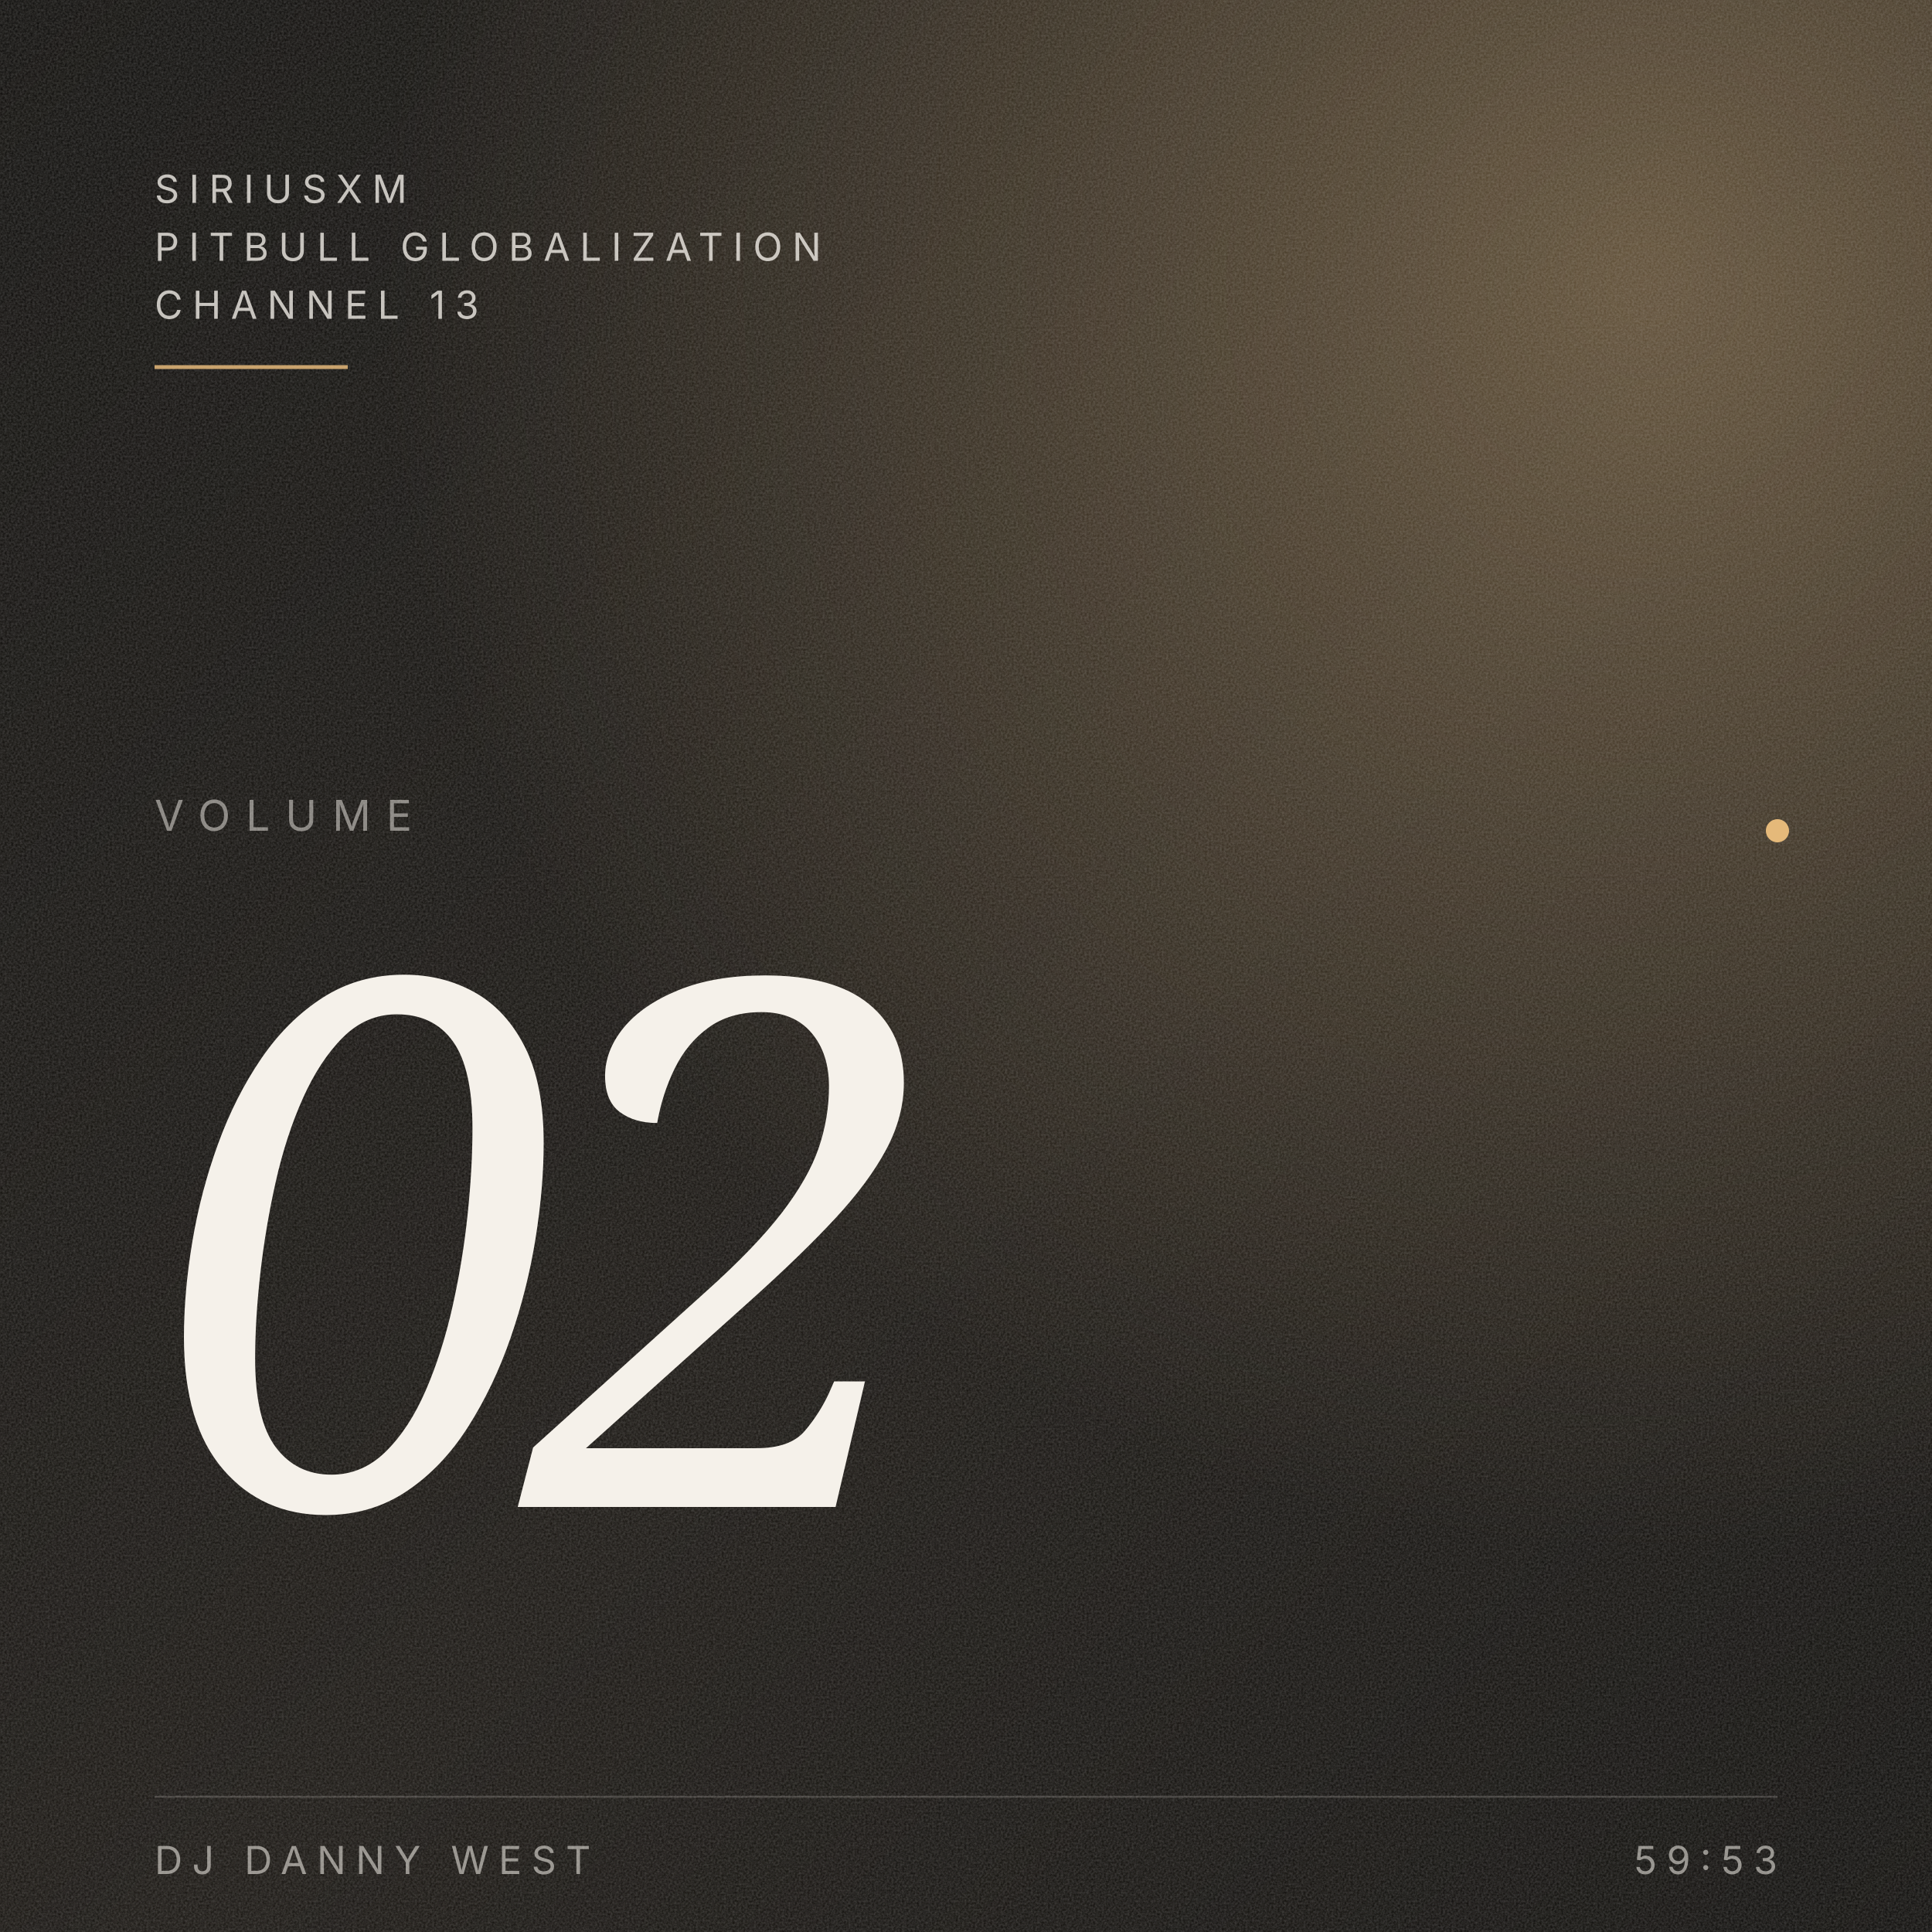
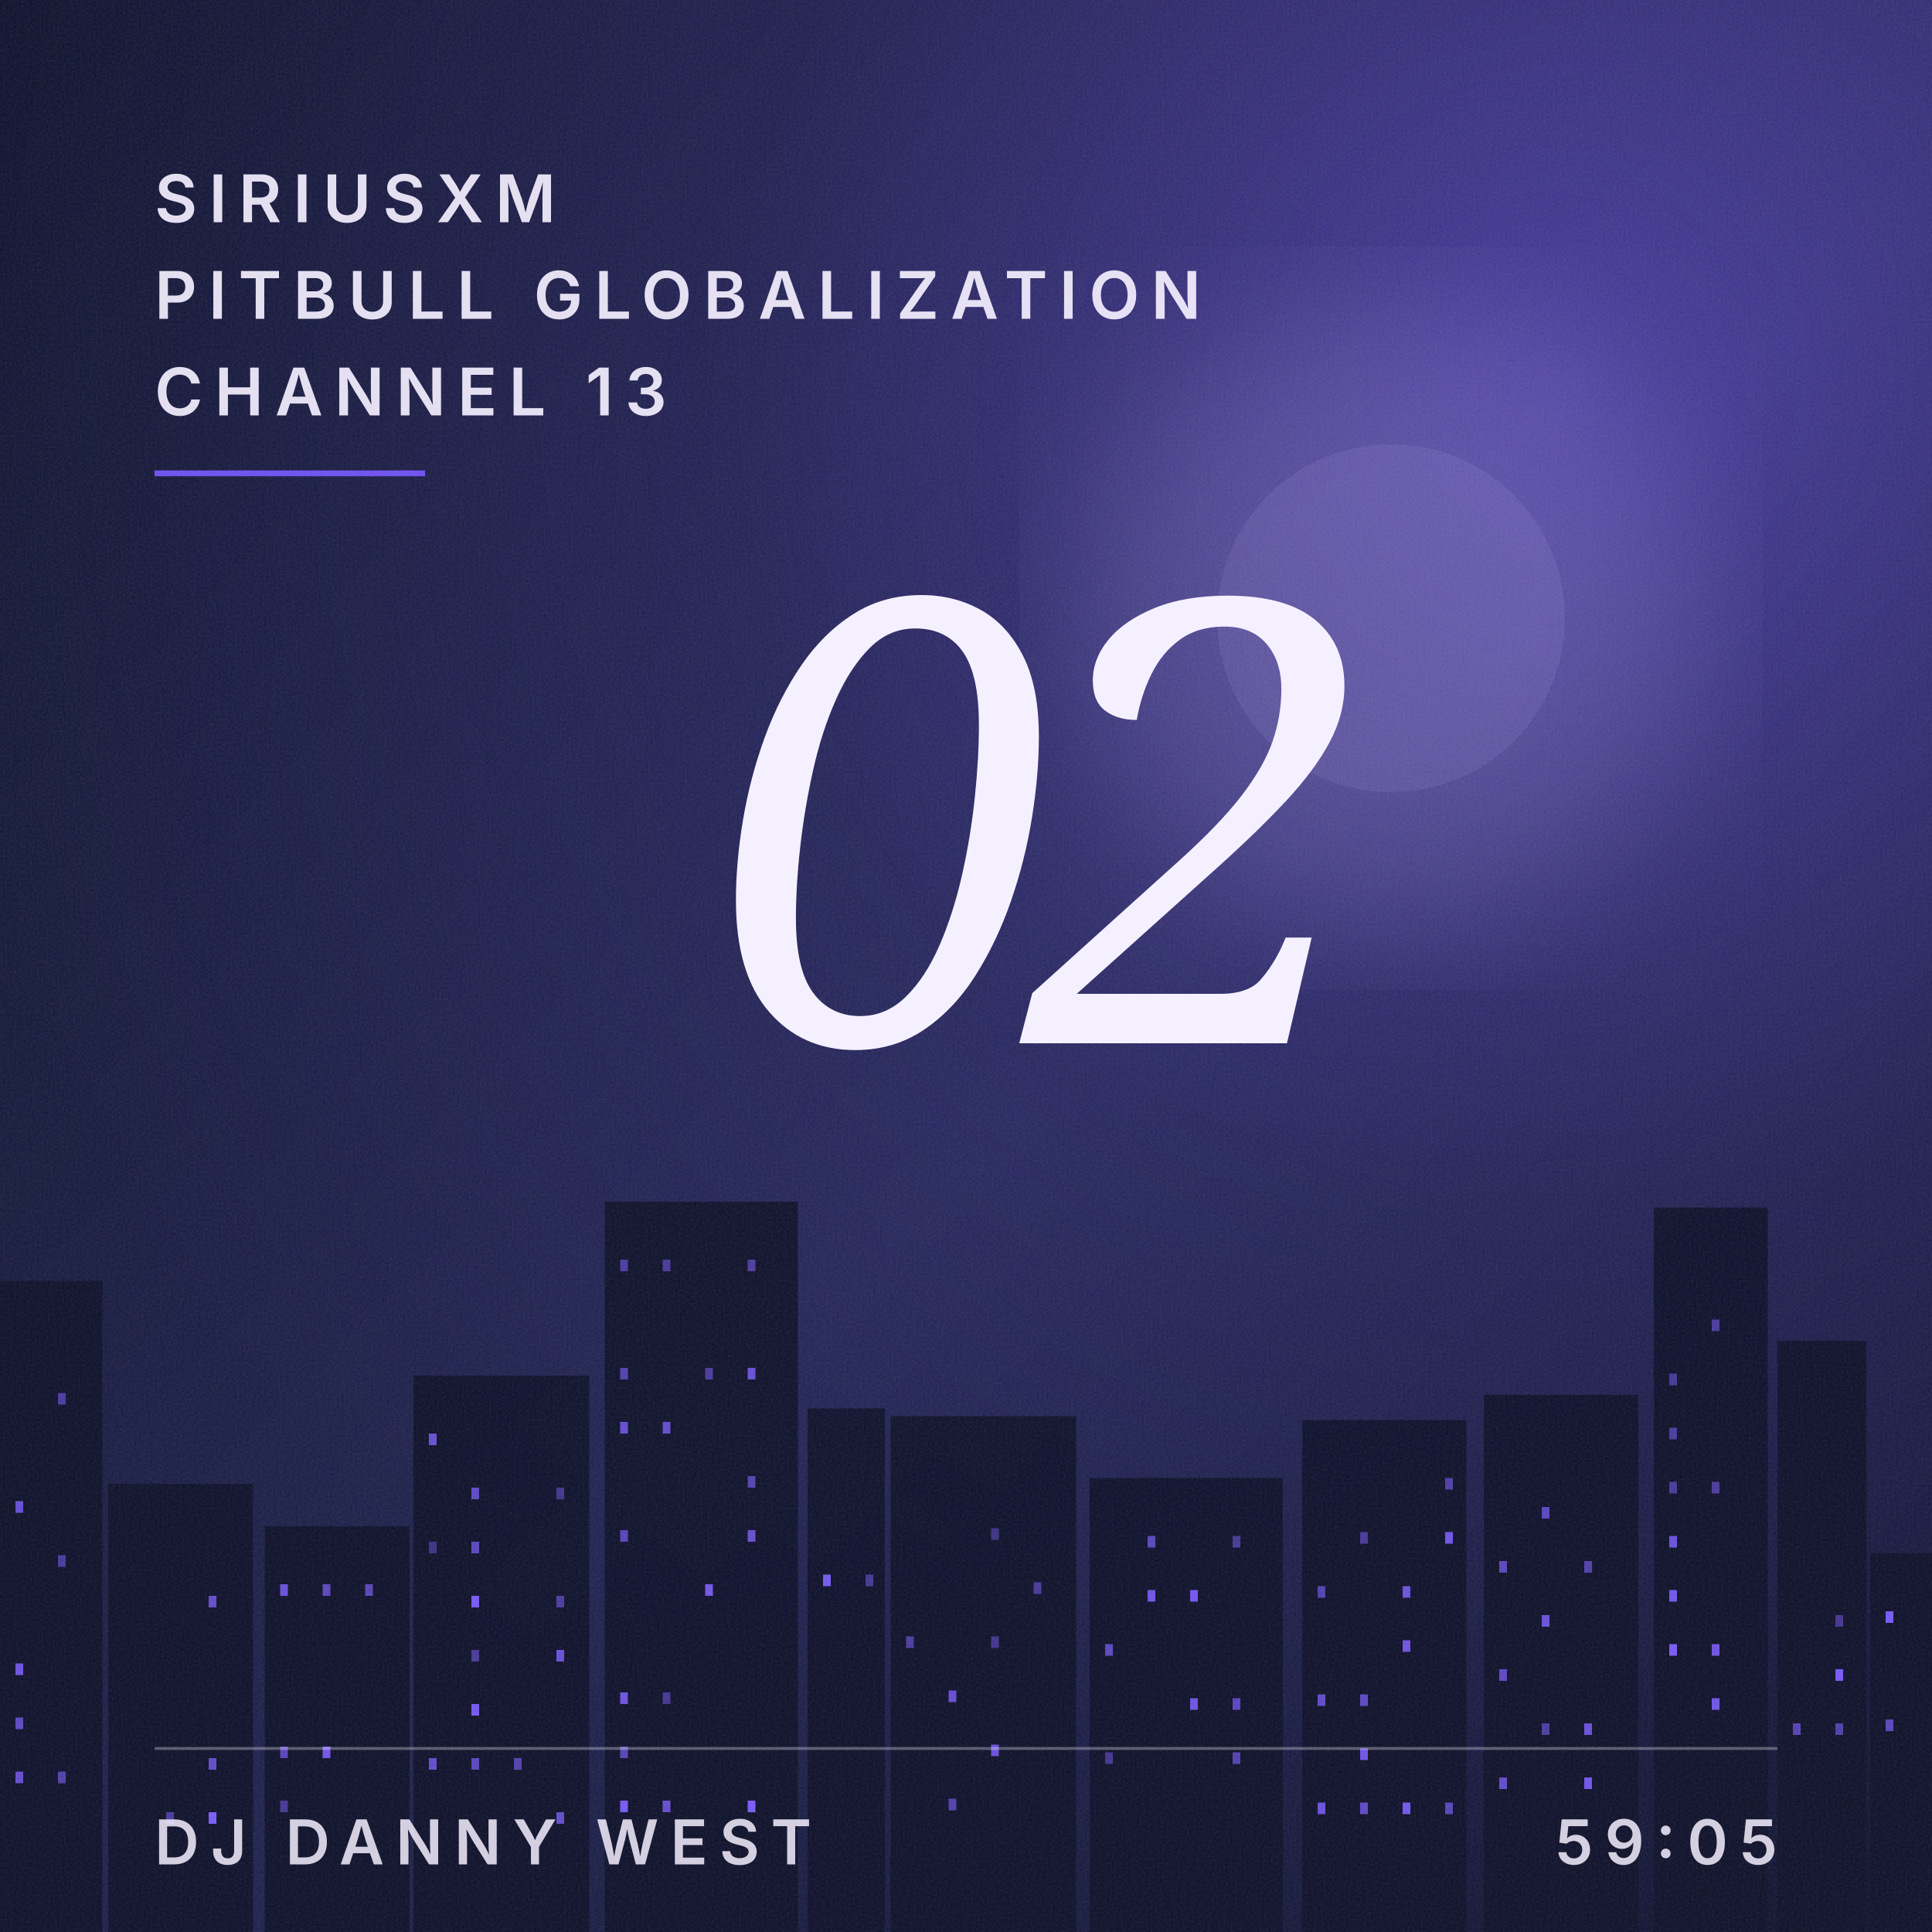
<svg xmlns="http://www.w3.org/2000/svg" viewBox="0 0 1000 1000" preserveAspectRatio="xMidYMid slice">
  <defs>
    <linearGradient id="bg" x1="0" y1="0" x2="1" y2="1">
-       <stop offset="0" stop-color="#0A0907" />
-       <stop offset="0.55" stop-color="#14110D" />
-       <stop offset="1" stop-color="#0A0907" />
+       <stop offset="0" stop-color="#0A0E27" />
+       <stop offset="0.55" stop-color="#1B1F4A" />
+       <stop offset="1" stop-color="#0A0E27" />
    </linearGradient>
-     <radialGradient id="ember" cx="0.85" cy="0.15" r="0.65">
-       <stop offset="0" stop-color="#E5B97A" stop-opacity="0.35" />
-       <stop offset="1" stop-color="#E5B97A" stop-opacity="0" />
+     <radialGradient id="accentGlow" cx="0.8" cy="0.2" r="0.85">
+       <stop offset="0" stop-color="#7B5BFF" stop-opacity="0.45" />
+       <stop offset="0.5" stop-color="#7B5BFF" stop-opacity="0.12" />
+       <stop offset="1" stop-color="#7B5BFF" stop-opacity="0" />
    </radialGradient>
    <filter id="grain" x="0" y="0" width="100%" height="100%">
-       <feTurbulence type="fractalNoise" baseFrequency="0.9" numOctaves="3" stitchTiles="stitch" />
-       <feColorMatrix values="0 0 0 0 0.96  0 0 0 0 0.94  0 0 0 0 0.92  0 0 0 0.5 0" />
+       <feTurbulence type="fractalNoise" baseFrequency="0.85" numOctaves="2" seed="43" stitchTiles="stitch" />
+       <feColorMatrix values="0 0 0 0 0.96  0 0 0 0 0.94  0 0 0 0 0.92  0 0 0 0.18 0" />
+     </filter>
+     <filter id="softblur">
+       <feGaussianBlur stdDeviation="40" />
    </filter>
  </defs>
  <rect width="1000" height="1000" fill="url(#bg)" />
-   <rect width="1000" height="1000" fill="url(#ember)" />
-   <rect width="1000" height="1000" filter="url(#grain)" opacity="0.45" />
-   <g font-family="Inter, system-ui, sans-serif" fill="#F5F1EA">
-     <text x="80" y="105" font-size="20" letter-spacing="5" fill-opacity="0.78">SIRIUSXM</text>
-     <text x="80" y="135" font-size="20" letter-spacing="5" fill-opacity="0.78">PITBULL GLOBALIZATION</text>
-     <text x="80" y="165" font-size="20" letter-spacing="5" fill-opacity="0.78">CHANNEL 13</text>
-     <line x1="80" y1="190" x2="180" y2="190" stroke="#E5B97A" stroke-opacity="0.85" stroke-width="2" />
+   <rect width="1000" height="1000" fill="url(#accentGlow)" />
+   <circle cx="720" cy="320" r="160" fill="#C9B8FF" opacity="0.18" filter="url(#softblur)" />
+   <circle cx="720" cy="320" r="90" fill="#C9B8FF" opacity="0.10" />
+   <rect x="0" y="663" width="53" height="337" fill="#0A0E27" opacity="0.95" />
+   <rect x="30" y="721" width="4" height="6" fill="#7B5BFF" opacity="0.54" />
+   <rect x="8" y="777" width="4" height="6" fill="#7B5BFF" opacity="0.78" />
+   <rect x="30" y="805" width="4" height="6" fill="#7B5BFF" opacity="0.52" />
+   <rect x="8" y="861" width="4" height="6" fill="#7B5BFF" opacity="0.84" />
+   <rect x="8" y="889" width="4" height="6" fill="#7B5BFF" opacity="0.70" />
+   <rect x="8" y="917" width="4" height="6" fill="#7B5BFF" opacity="0.76" />
+   <rect x="30" y="917" width="4" height="6" fill="#7B5BFF" opacity="0.59" />
+   <rect x="56" y="768" width="75" height="232" fill="#0A0E27" opacity="0.95" />
+   <rect x="108" y="826" width="4" height="6" fill="#7B5BFF" opacity="0.75" />
+   <rect x="108" y="910" width="4" height="6" fill="#7B5BFF" opacity="0.74" />
+   <rect x="86" y="938" width="4" height="6" fill="#7B5BFF" opacity="0.54" />
+   <rect x="108" y="938" width="4" height="6" fill="#7B5BFF" opacity="0.95" />
+   <rect x="137" y="790" width="75" height="210" fill="#0A0E27" opacity="0.95" />
+   <rect x="145" y="820" width="4" height="6" fill="#7B5BFF" opacity="0.81" />
+   <rect x="167" y="820" width="4" height="6" fill="#7B5BFF" opacity="0.69" />
+   <rect x="189" y="820" width="4" height="6" fill="#7B5BFF" opacity="0.66" />
+   <rect x="145" y="904" width="4" height="6" fill="#7B5BFF" opacity="0.66" />
+   <rect x="167" y="904" width="4" height="6" fill="#7B5BFF" opacity="0.88" />
+   <rect x="145" y="932" width="4" height="6" fill="#7B5BFF" opacity="0.48" />
+   <rect x="214" y="712" width="91" height="288" fill="#0A0E27" opacity="0.95" />
+   <rect x="222" y="742" width="4" height="6" fill="#7B5BFF" opacity="0.79" />
+   <rect x="244" y="770" width="4" height="6" fill="#7B5BFF" opacity="0.71" />
+   <rect x="288" y="770" width="4" height="6" fill="#7B5BFF" opacity="0.45" />
+   <rect x="222" y="798" width="4" height="6" fill="#7B5BFF" opacity="0.41" />
+   <rect x="244" y="798" width="4" height="6" fill="#7B5BFF" opacity="0.68" />
+   <rect x="244" y="826" width="4" height="6" fill="#7B5BFF" opacity="0.93" />
+   <rect x="288" y="826" width="4" height="6" fill="#7B5BFF" opacity="0.54" />
+   <rect x="244" y="854" width="4" height="6" fill="#7B5BFF" opacity="0.51" />
+   <rect x="288" y="854" width="4" height="6" fill="#7B5BFF" opacity="0.80" />
+   <rect x="244" y="882" width="4" height="6" fill="#7B5BFF" opacity="0.91" />
+   <rect x="222" y="910" width="4" height="6" fill="#7B5BFF" opacity="0.75" />
+   <rect x="244" y="910" width="4" height="6" fill="#7B5BFF" opacity="0.67" />
+   <rect x="266" y="910" width="4" height="6" fill="#7B5BFF" opacity="0.61" />
+   <rect x="288" y="938" width="4" height="6" fill="#7B5BFF" opacity="0.75" />
+   <rect x="313" y="622" width="100" height="378" fill="#0A0E27" opacity="0.95" />
+   <rect x="321" y="652" width="4" height="6" fill="#7B5BFF" opacity="0.54" />
+   <rect x="343" y="652" width="4" height="6" fill="#7B5BFF" opacity="0.51" />
+   <rect x="387" y="652" width="4" height="6" fill="#7B5BFF" opacity="0.54" />
+   <rect x="321" y="708" width="4" height="6" fill="#7B5BFF" opacity="0.60" />
+   <rect x="365" y="708" width="4" height="6" fill="#7B5BFF" opacity="0.52" />
+   <rect x="387" y="708" width="4" height="6" fill="#7B5BFF" opacity="0.80" />
+   <rect x="321" y="736" width="4" height="6" fill="#7B5BFF" opacity="0.77" />
+   <rect x="343" y="736" width="4" height="6" fill="#7B5BFF" opacity="0.76" />
+   <rect x="387" y="764" width="4" height="6" fill="#7B5BFF" opacity="0.62" />
+   <rect x="321" y="792" width="4" height="6" fill="#7B5BFF" opacity="0.66" />
+   <rect x="387" y="792" width="4" height="6" fill="#7B5BFF" opacity="0.77" />
+   <rect x="365" y="820" width="4" height="6" fill="#7B5BFF" opacity="0.88" />
+   <rect x="321" y="876" width="4" height="6" fill="#7B5BFF" opacity="0.84" />
+   <rect x="343" y="876" width="4" height="6" fill="#7B5BFF" opacity="0.47" />
+   <rect x="321" y="904" width="4" height="6" fill="#7B5BFF" opacity="0.65" />
+   <rect x="321" y="932" width="4" height="6" fill="#7B5BFF" opacity="0.93" />
+   <rect x="343" y="932" width="4" height="6" fill="#7B5BFF" opacity="0.77" />
+   <rect x="387" y="932" width="4" height="6" fill="#7B5BFF" opacity="0.95" />
+   <rect x="418" y="729" width="40" height="271" fill="#0A0E27" opacity="0.95" />
+   <rect x="426" y="815" width="4" height="6" fill="#7B5BFF" opacity="0.91" />
+   <rect x="448" y="815" width="4" height="6" fill="#7B5BFF" opacity="0.48" />
+   <rect x="461" y="733" width="96" height="267" fill="#0A0E27" opacity="0.95" />
+   <rect x="513" y="791" width="4" height="6" fill="#7B5BFF" opacity="0.42" />
+   <rect x="535" y="819" width="4" height="6" fill="#7B5BFF" opacity="0.52" />
+   <rect x="469" y="847" width="4" height="6" fill="#7B5BFF" opacity="0.54" />
+   <rect x="513" y="847" width="4" height="6" fill="#7B5BFF" opacity="0.45" />
+   <rect x="491" y="875" width="4" height="6" fill="#7B5BFF" opacity="0.77" />
+   <rect x="513" y="903" width="4" height="6" fill="#7B5BFF" opacity="0.81" />
+   <rect x="491" y="931" width="4" height="6" fill="#7B5BFF" opacity="0.60" />
+   <rect x="564" y="765" width="100" height="235" fill="#0A0E27" opacity="0.95" />
+   <rect x="594" y="795" width="4" height="6" fill="#7B5BFF" opacity="0.67" />
+   <rect x="638" y="795" width="4" height="6" fill="#7B5BFF" opacity="0.50" />
+   <rect x="594" y="823" width="4" height="6" fill="#7B5BFF" opacity="0.87" />
+   <rect x="616" y="823" width="4" height="6" fill="#7B5BFF" opacity="0.90" />
+   <rect x="572" y="851" width="4" height="6" fill="#7B5BFF" opacity="0.69" />
+   <rect x="616" y="879" width="4" height="6" fill="#7B5BFF" opacity="0.84" />
+   <rect x="638" y="879" width="4" height="6" fill="#7B5BFF" opacity="0.68" />
+   <rect x="572" y="907" width="4" height="6" fill="#7B5BFF" opacity="0.47" />
+   <rect x="638" y="907" width="4" height="6" fill="#7B5BFF" opacity="0.62" />
+   <rect x="674" y="735" width="85" height="265" fill="#0A0E27" opacity="0.95" />
+   <rect x="748" y="765" width="4" height="6" fill="#7B5BFF" opacity="0.57" />
+   <rect x="704" y="793" width="4" height="6" fill="#7B5BFF" opacity="0.51" />
+   <rect x="748" y="793" width="4" height="6" fill="#7B5BFF" opacity="0.87" />
+   <rect x="682" y="821" width="4" height="6" fill="#7B5BFF" opacity="0.61" />
+   <rect x="726" y="821" width="4" height="6" fill="#7B5BFF" opacity="0.83" />
+   <rect x="726" y="849" width="4" height="6" fill="#7B5BFF" opacity="0.85" />
+   <rect x="682" y="877" width="4" height="6" fill="#7B5BFF" opacity="0.73" />
+   <rect x="704" y="877" width="4" height="6" fill="#7B5BFF" opacity="0.70" />
+   <rect x="704" y="905" width="4" height="6" fill="#7B5BFF" opacity="0.87" />
+   <rect x="682" y="933" width="4" height="6" fill="#7B5BFF" opacity="0.81" />
+   <rect x="704" y="933" width="4" height="6" fill="#7B5BFF" opacity="0.71" />
+   <rect x="726" y="933" width="4" height="6" fill="#7B5BFF" opacity="0.90" />
+   <rect x="748" y="933" width="4" height="6" fill="#7B5BFF" opacity="0.66" />
+   <rect x="768" y="722" width="80" height="278" fill="#0A0E27" opacity="0.95" />
+   <rect x="798" y="780" width="4" height="6" fill="#7B5BFF" opacity="0.68" />
+   <rect x="776" y="808" width="4" height="6" fill="#7B5BFF" opacity="0.67" />
+   <rect x="820" y="808" width="4" height="6" fill="#7B5BFF" opacity="0.59" />
+   <rect x="798" y="836" width="4" height="6" fill="#7B5BFF" opacity="0.81" />
+   <rect x="776" y="864" width="4" height="6" fill="#7B5BFF" opacity="0.70" />
+   <rect x="798" y="892" width="4" height="6" fill="#7B5BFF" opacity="0.55" />
+   <rect x="820" y="892" width="4" height="6" fill="#7B5BFF" opacity="0.81" />
+   <rect x="776" y="920" width="4" height="6" fill="#7B5BFF" opacity="0.74" />
+   <rect x="820" y="920" width="4" height="6" fill="#7B5BFF" opacity="0.88" />
+   <rect x="856" y="625" width="59" height="375" fill="#0A0E27" opacity="0.95" />
+   <rect x="886" y="683" width="4" height="6" fill="#7B5BFF" opacity="0.53" />
+   <rect x="864" y="711" width="4" height="6" fill="#7B5BFF" opacity="0.49" />
+   <rect x="864" y="739" width="4" height="6" fill="#7B5BFF" opacity="0.53" />
+   <rect x="864" y="767" width="4" height="6" fill="#7B5BFF" opacity="0.52" />
+   <rect x="886" y="767" width="4" height="6" fill="#7B5BFF" opacity="0.53" />
+   <rect x="864" y="795" width="4" height="6" fill="#7B5BFF" opacity="0.81" />
+   <rect x="864" y="823" width="4" height="6" fill="#7B5BFF" opacity="0.89" />
+   <rect x="864" y="851" width="4" height="6" fill="#7B5BFF" opacity="0.93" />
+   <rect x="886" y="851" width="4" height="6" fill="#7B5BFF" opacity="0.85" />
+   <rect x="886" y="879" width="4" height="6" fill="#7B5BFF" opacity="0.87" />
+   <rect x="920" y="694" width="46" height="306" fill="#0A0E27" opacity="0.95" />
+   <rect x="950" y="836" width="4" height="6" fill="#7B5BFF" opacity="0.47" />
+   <rect x="950" y="864" width="4" height="6" fill="#7B5BFF" opacity="0.93" />
+   <rect x="928" y="892" width="4" height="6" fill="#7B5BFF" opacity="0.63" />
+   <rect x="950" y="892" width="4" height="6" fill="#7B5BFF" opacity="0.58" />
+   <rect x="968" y="804" width="83" height="196" fill="#0A0E27" opacity="0.95" />
+   <rect x="976" y="834" width="4" height="6" fill="#7B5BFF" opacity="0.93" />
+   <rect x="1042" y="862" width="4" height="6" fill="#7B5BFF" opacity="0.79" />
+   <rect x="976" y="890" width="4" height="6" fill="#7B5BFF" opacity="0.68" />
+   <rect width="1000" height="1000" filter="url(#grain)" opacity="0.55" />
+   <g font-family="Inter, system-ui, sans-serif" fill="#F5F0FF" fill-opacity="0.92" font-weight="600">
+     <text x="80" y="115" font-size="34" letter-spacing="6">SIRIUSXM</text>
+     <text x="80" y="165" font-size="34" letter-spacing="6">PITBULL GLOBALIZATION</text>
+     <text x="80" y="215" font-size="34" letter-spacing="6">CHANNEL 13</text>
+     <line x1="80" y1="245" x2="220" y2="245" stroke="#7B5BFF" stroke-opacity="0.9" stroke-width="3" />
  </g>
-   <g font-family="Inter, system-ui, sans-serif" fill="#F5F1EA" fill-opacity="0.5">
-     <text x="80" y="430" font-size="22" letter-spacing="8">VOLUME</text>
-   </g>
-   <g font-family="Fraunces, Georgia, serif" fill="#F5F1EA" style="font-variation-settings: 'opsz' 144;">
-     <text x="80" y="780" font-size="380" font-style="italic" font-weight="300" letter-spacing="-18">02</text>
-   </g>
-   <circle cx="920" cy="430" r="6" fill="#E5B97A" />
-   <g font-family="Inter, system-ui, sans-serif" fill="#F5F1EA" fill-opacity="0.55">
-     <line x1="80" y1="930" x2="920" y2="930" stroke="#F5F1EA" stroke-opacity="0.18" stroke-width="1" />
-     <text x="80" y="970" font-size="20" letter-spacing="5">DJ DANNY WEST</text>
-     <text x="920" y="970" text-anchor="end" font-size="20" letter-spacing="5">59:53</text>
+   <text x="540" y="540" text-anchor="middle" font-family="Fraunces, Georgia, serif" font-size="320" font-style="italic" font-weight="400" fill="#F5F0FF" letter-spacing="-14">02</text>
+   <g font-family="Inter, system-ui, sans-serif" fill="#F5F0FF" fill-opacity="0.85" font-weight="600">
+     <line x1="80" y1="905" x2="920" y2="905" stroke="#F5F0FF" stroke-opacity="0.32" stroke-width="1.5" />
+     <text x="80" y="965" font-size="32" letter-spacing="6">DJ DANNY WEST</text>
+     <text x="920" y="965" text-anchor="end" font-size="32" letter-spacing="6">59:05</text>
  </g>
</svg>
